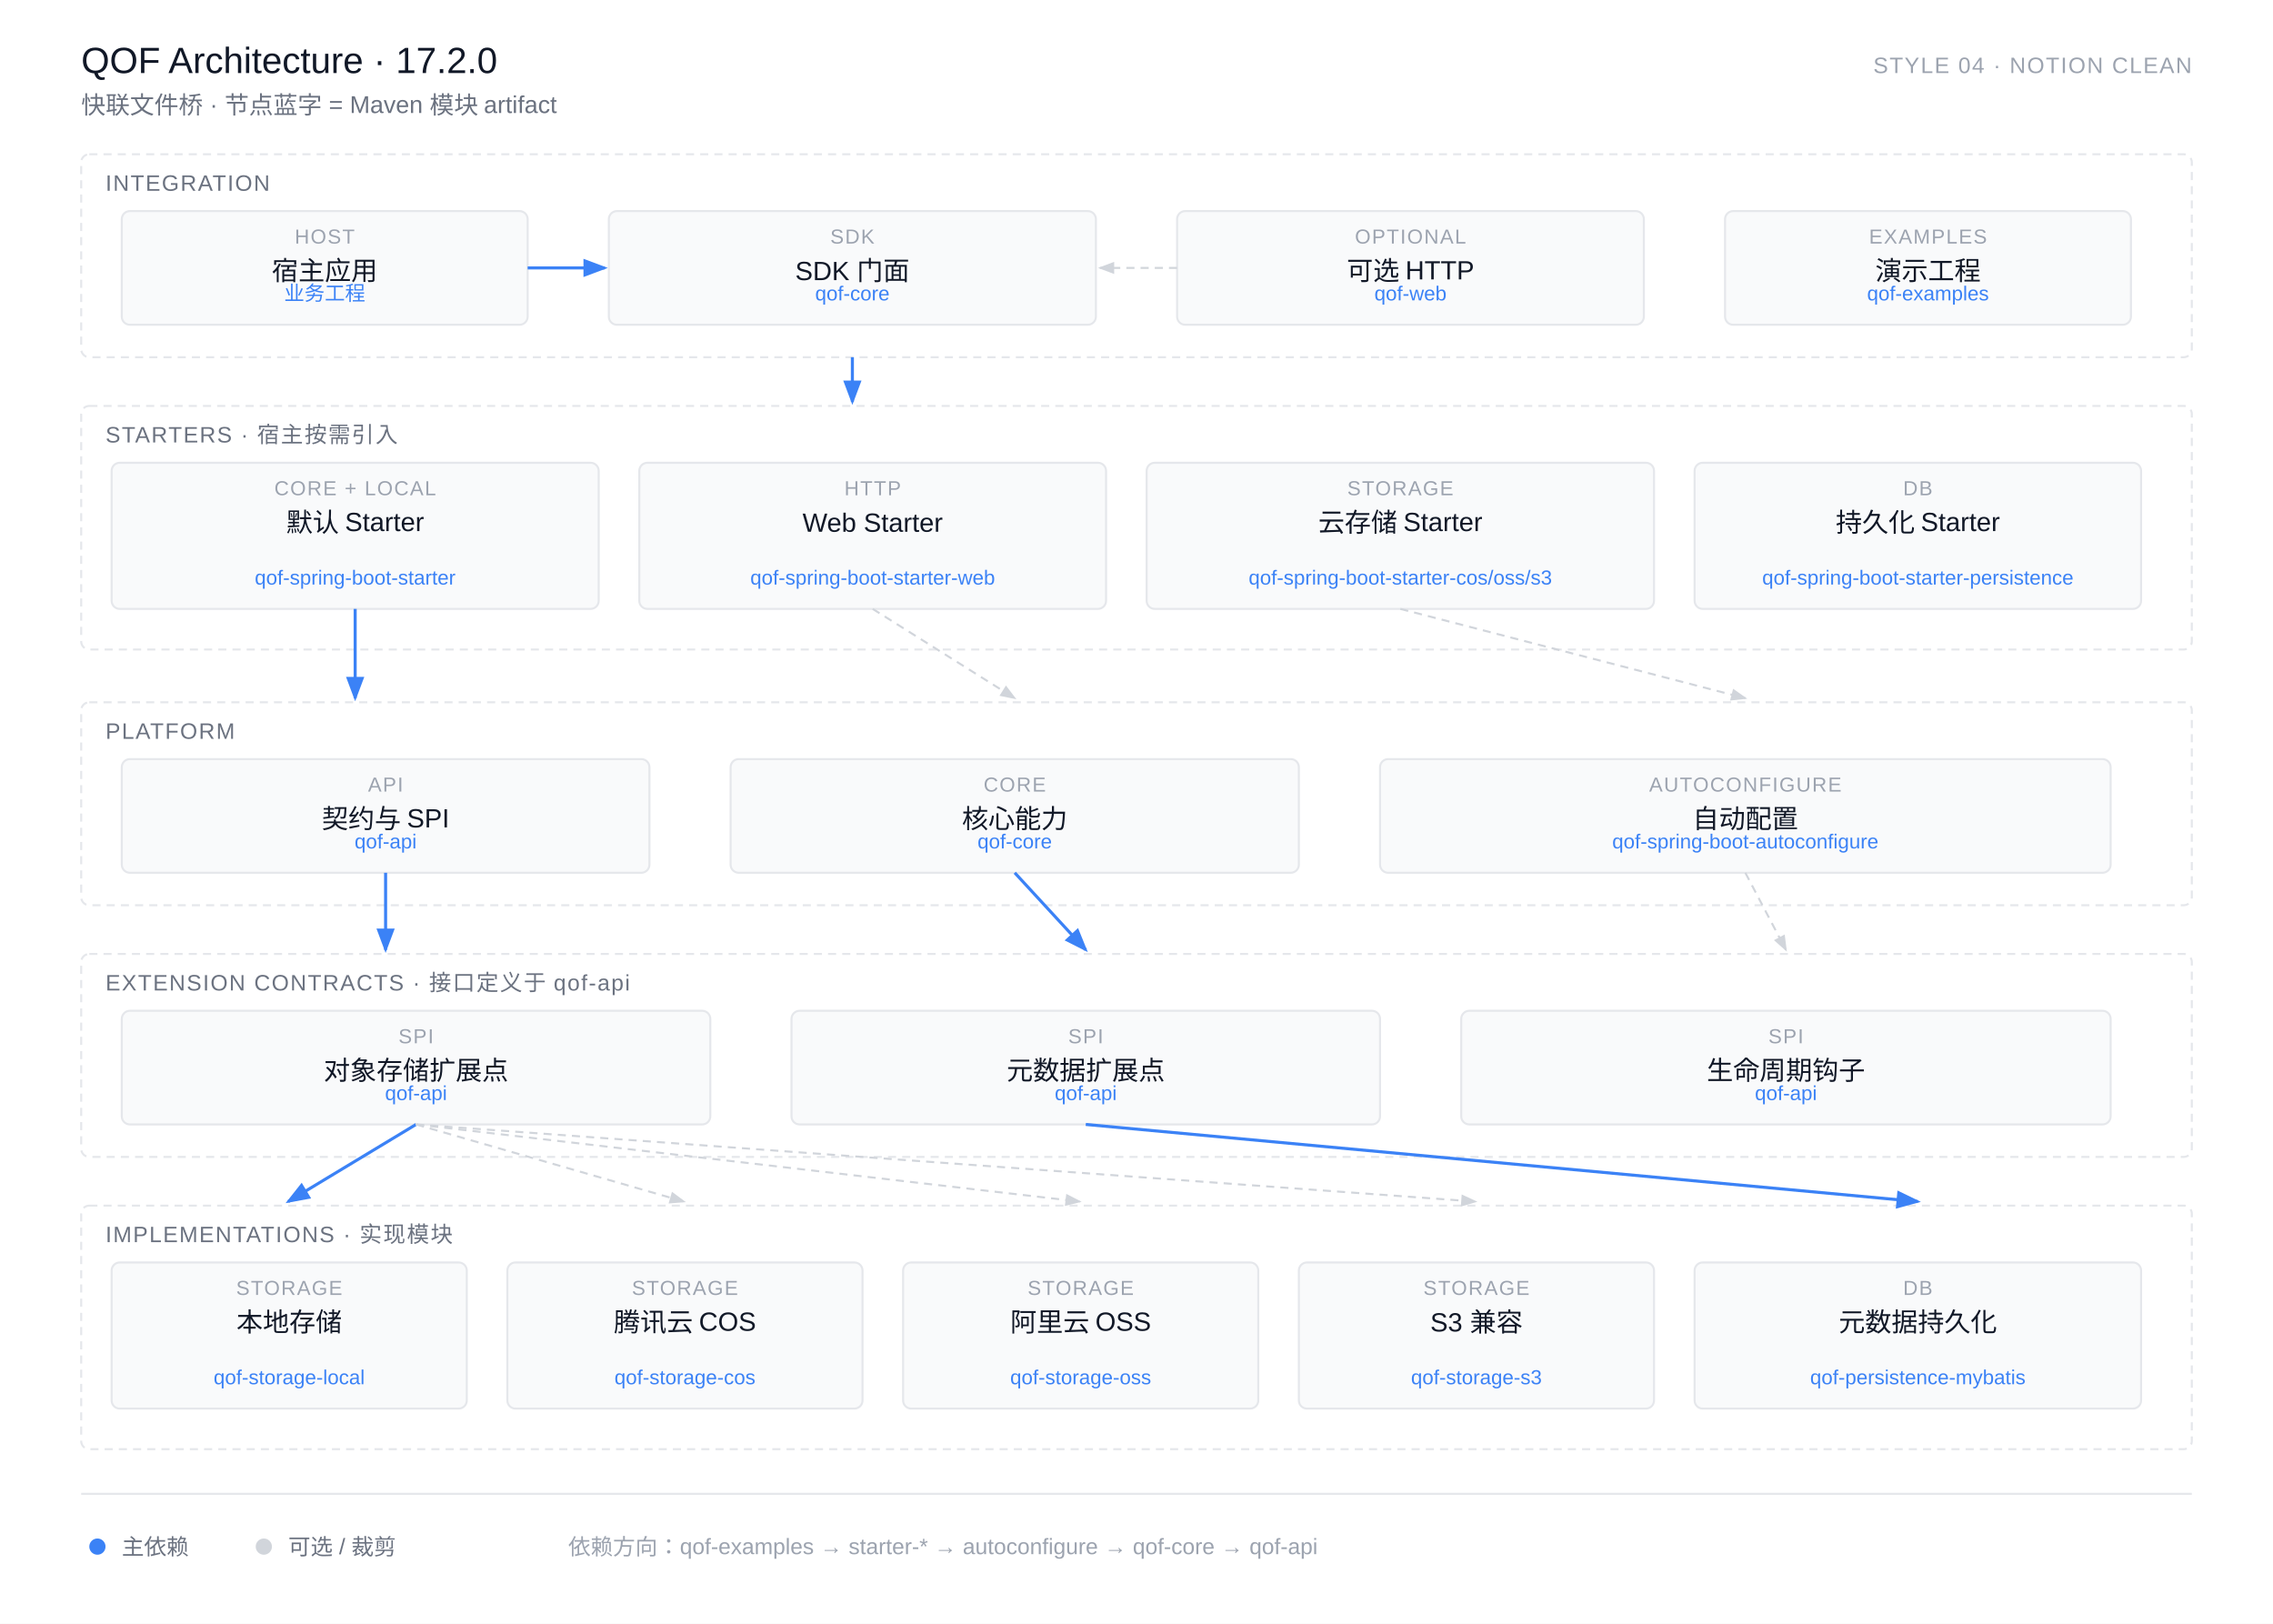
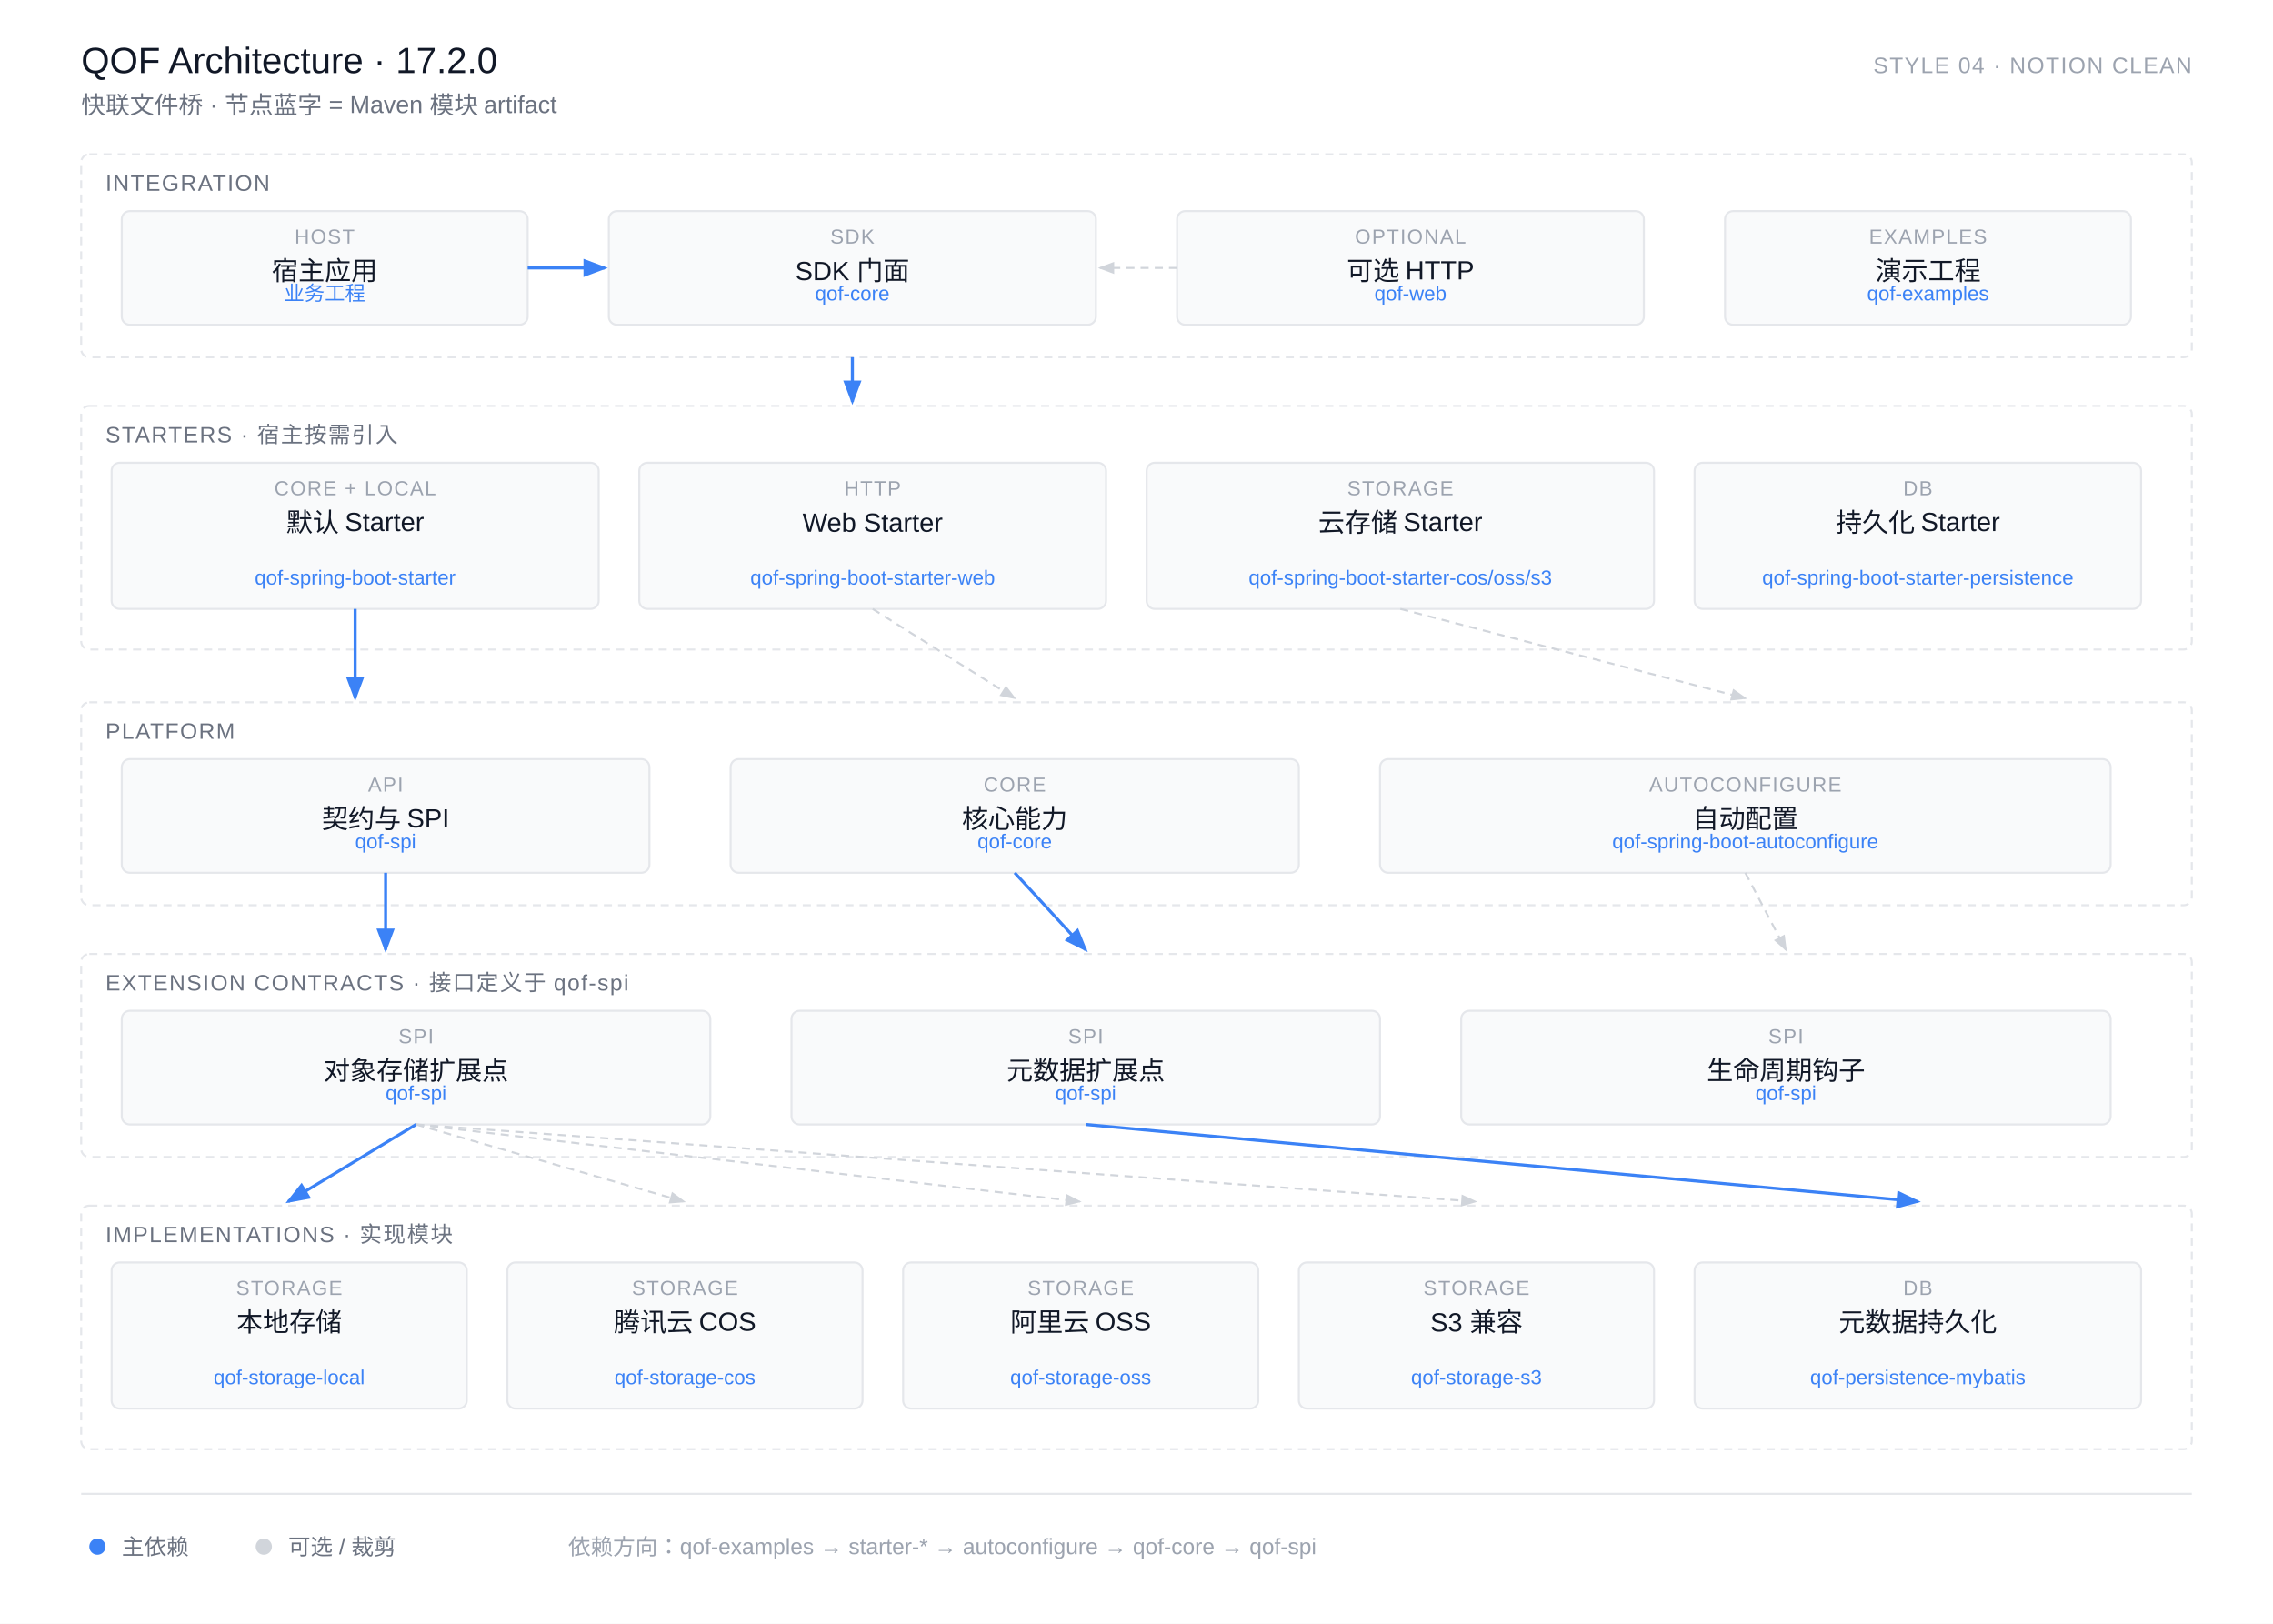
<svg xmlns="http://www.w3.org/2000/svg" viewBox="0 0 1120 800" width="1120" height="800">
  <defs>
    <marker id="arrow-blue" markerWidth="8" markerHeight="6" refX="7" refY="3" orient="auto">
      <polygon points="0 0, 8 3, 0 6" fill="#3b82f6" />
    </marker>
    <marker id="arrow-gray" markerWidth="8" markerHeight="6" refX="7" refY="3" orient="auto">
      <polygon points="0 0, 8 3, 0 6" fill="#d1d5db" />
    </marker>
    <style>
      text { font-family: -apple-system, BlinkMacSystemFont, "Segoe UI", "Helvetica Neue", Arial, "PingFang SC", "Microsoft YaHei", sans-serif; }
    </style>
  </defs>
  <rect width="1120" height="800" fill="#ffffff" />
  <text x="40" y="36" fill="#111827" font-size="18" font-weight="500">QOF Architecture · 17.2.0</text>
  <text x="40" y="56" fill="#6b7280" font-size="12">快联文件桥 · 节点蓝字 = Maven 模块 artifact</text>
  <text x="1080" y="36" text-anchor="end" fill="#9ca3af" font-size="11" letter-spacing="0.06em">STYLE 04 · NOTION CLEAN</text>
  <rect x="40" y="76" width="1040" height="100" rx="4" fill="none" stroke="#e5e7eb" stroke-width="1" stroke-dasharray="4,3" />
  <text x="52" y="94" fill="#6b7280" font-size="11" font-weight="500" letter-spacing="0.06em">INTEGRATION</text>
  <rect x="60" y="104" width="200" height="56" rx="4" fill="#f9fafb" stroke="#e5e7eb" stroke-width="1" />
  <text x="160.0" y="120" text-anchor="middle" fill="#9ca3af" font-size="10" font-weight="500" letter-spacing="0.06em">HOST</text>
  <text x="160.0" y="138" text-anchor="middle" fill="#111827" font-size="13" font-weight="500">宿主应用</text>
  <text x="160.0" y="148" text-anchor="middle" fill="#3b82f6" font-size="10" font-family="ui-monospace, SFMono-Regular, Menlo, Consolas, monospace">业务工程</text>
  <rect x="300" y="104" width="240" height="56" rx="4" fill="#f9fafb" stroke="#e5e7eb" stroke-width="1" />
  <text x="420.0" y="120" text-anchor="middle" fill="#9ca3af" font-size="10" font-weight="500" letter-spacing="0.06em">SDK</text>
  <text x="420.0" y="138" text-anchor="middle" fill="#111827" font-size="13" font-weight="500">SDK 门面</text>
  <text x="420.0" y="148" text-anchor="middle" fill="#3b82f6" font-size="10" font-family="ui-monospace, SFMono-Regular, Menlo, Consolas, monospace">qof-core</text>
  <rect x="580" y="104" width="230" height="56" rx="4" fill="#f9fafb" stroke="#e5e7eb" stroke-width="1" />
  <text x="695.0" y="120" text-anchor="middle" fill="#9ca3af" font-size="10" font-weight="500" letter-spacing="0.06em">OPTIONAL</text>
  <text x="695.0" y="138" text-anchor="middle" fill="#111827" font-size="13" font-weight="500">可选 HTTP</text>
  <text x="695.0" y="148" text-anchor="middle" fill="#3b82f6" font-size="10" font-family="ui-monospace, SFMono-Regular, Menlo, Consolas, monospace">qof-web</text>
  <rect x="850" y="104" width="200" height="56" rx="4" fill="#f9fafb" stroke="#e5e7eb" stroke-width="1" />
  <text x="950.0" y="120" text-anchor="middle" fill="#9ca3af" font-size="10" font-weight="500" letter-spacing="0.06em">EXAMPLES</text>
  <text x="950.0" y="138" text-anchor="middle" fill="#111827" font-size="13" font-weight="500">演示工程</text>
  <text x="950.0" y="148" text-anchor="middle" fill="#3b82f6" font-size="10" font-family="ui-monospace, SFMono-Regular, Menlo, Consolas, monospace">qof-examples</text>
  <line x1="260" y1="132" x2="298" y2="132" stroke="#3b82f6" stroke-width="1.5" marker-end="url(#arrow-blue)" />
  <line x1="580" y1="132" x2="542" y2="132" stroke="#d1d5db" stroke-width="1" stroke-dasharray="4,3" marker-end="url(#arrow-gray)" />
  <rect x="40" y="200" width="1040" height="120" rx="4" fill="none" stroke="#e5e7eb" stroke-width="1" stroke-dasharray="4,3" />
  <text x="52" y="218" fill="#6b7280" font-size="11" font-weight="500" letter-spacing="0.06em">STARTERS · 宿主按需引入</text>
  <rect x="55" y="228" width="240" height="72" rx="4" fill="#f9fafb" stroke="#e5e7eb" stroke-width="1" />
  <text x="175.0" y="244" text-anchor="middle" fill="#9ca3af" font-size="10" font-weight="500" letter-spacing="0.06em">CORE + LOCAL</text>
  <text x="175.0" y="262" text-anchor="middle" fill="#111827" font-size="13" font-weight="500">默认 Starter</text>
  <text x="175.0" y="288" text-anchor="middle" fill="#3b82f6" font-size="10" font-family="ui-monospace, SFMono-Regular, Menlo, Consolas, monospace">qof-spring-boot-starter</text>
  <rect x="315" y="228" width="230" height="72" rx="4" fill="#f9fafb" stroke="#e5e7eb" stroke-width="1" />
  <text x="430.0" y="244" text-anchor="middle" fill="#9ca3af" font-size="10" font-weight="500" letter-spacing="0.06em">HTTP</text>
  <text x="430.0" y="262" text-anchor="middle" fill="#111827" font-size="13" font-weight="500">Web Starter</text>
  <text x="430.0" y="288" text-anchor="middle" fill="#3b82f6" font-size="10" font-family="ui-monospace, SFMono-Regular, Menlo, Consolas, monospace">qof-spring-boot-starter-web</text>
  <rect x="565" y="228" width="250" height="72" rx="4" fill="#f9fafb" stroke="#e5e7eb" stroke-width="1" />
  <text x="690.0" y="244" text-anchor="middle" fill="#9ca3af" font-size="10" font-weight="500" letter-spacing="0.06em">STORAGE</text>
  <text x="690.0" y="262" text-anchor="middle" fill="#111827" font-size="13" font-weight="500">云存储 Starter</text>
  <text x="690.0" y="288" text-anchor="middle" fill="#3b82f6" font-size="10" font-family="ui-monospace, SFMono-Regular, Menlo, Consolas, monospace">qof-spring-boot-starter-cos/oss/s3</text>
  <rect x="835" y="228" width="220" height="72" rx="4" fill="#f9fafb" stroke="#e5e7eb" stroke-width="1" />
  <text x="945.0" y="244" text-anchor="middle" fill="#9ca3af" font-size="10" font-weight="500" letter-spacing="0.06em">DB</text>
  <text x="945.0" y="262" text-anchor="middle" fill="#111827" font-size="13" font-weight="500">持久化 Starter</text>
  <text x="945.0" y="288" text-anchor="middle" fill="#3b82f6" font-size="10" font-family="ui-monospace, SFMono-Regular, Menlo, Consolas, monospace">qof-spring-boot-starter-persistence</text>
  <line x1="420" y1="176" x2="420" y2="198" stroke="#3b82f6" stroke-width="1.5" marker-end="url(#arrow-blue)" />
  <rect x="40" y="346" width="1040" height="100" rx="4" fill="none" stroke="#e5e7eb" stroke-width="1" stroke-dasharray="4,3" />
  <text x="52" y="364" fill="#6b7280" font-size="11" font-weight="500" letter-spacing="0.06em">PLATFORM</text>
  <rect x="60" y="374" width="260" height="56" rx="4" fill="#f9fafb" stroke="#e5e7eb" stroke-width="1" />
  <text x="190.0" y="390" text-anchor="middle" fill="#9ca3af" font-size="10" font-weight="500" letter-spacing="0.06em">API</text>
  <text x="190.0" y="408" text-anchor="middle" fill="#111827" font-size="13" font-weight="500">契约与 SPI</text>
-   <text x="190.0" y="418" text-anchor="middle" fill="#3b82f6" font-size="10" font-family="ui-monospace, SFMono-Regular, Menlo, Consolas, monospace">qof-api</text>
+   <text x="190.0" y="418" text-anchor="middle" fill="#3b82f6" font-size="10" font-family="ui-monospace, SFMono-Regular, Menlo, Consolas, monospace">qof-spi</text>
  <rect x="360" y="374" width="280" height="56" rx="4" fill="#f9fafb" stroke="#e5e7eb" stroke-width="1" />
  <text x="500.0" y="390" text-anchor="middle" fill="#9ca3af" font-size="10" font-weight="500" letter-spacing="0.06em">CORE</text>
  <text x="500.0" y="408" text-anchor="middle" fill="#111827" font-size="13" font-weight="500">核心能力</text>
  <text x="500.0" y="418" text-anchor="middle" fill="#3b82f6" font-size="10" font-family="ui-monospace, SFMono-Regular, Menlo, Consolas, monospace">qof-core</text>
  <rect x="680" y="374" width="360" height="56" rx="4" fill="#f9fafb" stroke="#e5e7eb" stroke-width="1" />
  <text x="860.0" y="390" text-anchor="middle" fill="#9ca3af" font-size="10" font-weight="500" letter-spacing="0.06em">AUTOCONFIGURE</text>
  <text x="860.0" y="408" text-anchor="middle" fill="#111827" font-size="13" font-weight="500">自动配置</text>
  <text x="860.0" y="418" text-anchor="middle" fill="#3b82f6" font-size="10" font-family="ui-monospace, SFMono-Regular, Menlo, Consolas, monospace">qof-spring-boot-autoconfigure</text>
  <line x1="175" y1="300" x2="175" y2="344" stroke="#3b82f6" stroke-width="1.5" marker-end="url(#arrow-blue)" />
  <line x1="430" y1="300" x2="500" y2="344" stroke="#d1d5db" stroke-width="1" stroke-dasharray="4,3" marker-end="url(#arrow-gray)" />
  <line x1="690" y1="300" x2="860" y2="344" stroke="#d1d5db" stroke-width="1" stroke-dasharray="4,3" marker-end="url(#arrow-gray)" />
  <rect x="40" y="470" width="1040" height="100" rx="4" fill="none" stroke="#e5e7eb" stroke-width="1" stroke-dasharray="4,3" />
-   <text x="52" y="488" fill="#6b7280" font-size="11" font-weight="500" letter-spacing="0.06em">EXTENSION CONTRACTS · 接口定义于 qof-api</text>
+   <text x="52" y="488" fill="#6b7280" font-size="11" font-weight="500" letter-spacing="0.06em">EXTENSION CONTRACTS · 接口定义于 qof-spi</text>
  <rect x="60" y="498" width="290" height="56" rx="4" fill="#f9fafb" stroke="#e5e7eb" stroke-width="1" />
  <text x="205.0" y="514" text-anchor="middle" fill="#9ca3af" font-size="10" font-weight="500" letter-spacing="0.06em">SPI</text>
  <text x="205.0" y="532" text-anchor="middle" fill="#111827" font-size="13" font-weight="500">对象存储扩展点</text>
-   <text x="205.0" y="542" text-anchor="middle" fill="#3b82f6" font-size="10" font-family="ui-monospace, SFMono-Regular, Menlo, Consolas, monospace">qof-api</text>
+   <text x="205.0" y="542" text-anchor="middle" fill="#3b82f6" font-size="10" font-family="ui-monospace, SFMono-Regular, Menlo, Consolas, monospace">qof-spi</text>
  <rect x="390" y="498" width="290" height="56" rx="4" fill="#f9fafb" stroke="#e5e7eb" stroke-width="1" />
  <text x="535.0" y="514" text-anchor="middle" fill="#9ca3af" font-size="10" font-weight="500" letter-spacing="0.06em">SPI</text>
  <text x="535.0" y="532" text-anchor="middle" fill="#111827" font-size="13" font-weight="500">元数据扩展点</text>
-   <text x="535.0" y="542" text-anchor="middle" fill="#3b82f6" font-size="10" font-family="ui-monospace, SFMono-Regular, Menlo, Consolas, monospace">qof-api</text>
+   <text x="535.0" y="542" text-anchor="middle" fill="#3b82f6" font-size="10" font-family="ui-monospace, SFMono-Regular, Menlo, Consolas, monospace">qof-spi</text>
  <rect x="720" y="498" width="320" height="56" rx="4" fill="#f9fafb" stroke="#e5e7eb" stroke-width="1" />
  <text x="880.0" y="514" text-anchor="middle" fill="#9ca3af" font-size="10" font-weight="500" letter-spacing="0.06em">SPI</text>
  <text x="880.0" y="532" text-anchor="middle" fill="#111827" font-size="13" font-weight="500">生命周期钩子</text>
-   <text x="880.0" y="542" text-anchor="middle" fill="#3b82f6" font-size="10" font-family="ui-monospace, SFMono-Regular, Menlo, Consolas, monospace">qof-api</text>
+   <text x="880.0" y="542" text-anchor="middle" fill="#3b82f6" font-size="10" font-family="ui-monospace, SFMono-Regular, Menlo, Consolas, monospace">qof-spi</text>
  <line x1="190" y1="430" x2="190" y2="468" stroke="#3b82f6" stroke-width="1.5" marker-end="url(#arrow-blue)" />
  <line x1="500" y1="430" x2="535" y2="468" stroke="#3b82f6" stroke-width="1.5" marker-end="url(#arrow-blue)" />
  <line x1="860" y1="430" x2="880" y2="468" stroke="#d1d5db" stroke-width="1" stroke-dasharray="4,3" marker-end="url(#arrow-gray)" />
  <rect x="40" y="594" width="1040" height="120" rx="4" fill="none" stroke="#e5e7eb" stroke-width="1" stroke-dasharray="4,3" />
  <text x="52" y="612" fill="#6b7280" font-size="11" font-weight="500" letter-spacing="0.06em">IMPLEMENTATIONS · 实现模块</text>
  <rect x="55" y="622" width="175" height="72" rx="4" fill="#f9fafb" stroke="#e5e7eb" stroke-width="1" />
  <text x="142.5" y="638" text-anchor="middle" fill="#9ca3af" font-size="10" font-weight="500" letter-spacing="0.06em">STORAGE</text>
  <text x="142.5" y="656" text-anchor="middle" fill="#111827" font-size="13" font-weight="500">本地存储</text>
  <text x="142.5" y="682" text-anchor="middle" fill="#3b82f6" font-size="10" font-family="ui-monospace, SFMono-Regular, Menlo, Consolas, monospace">qof-storage-local</text>
  <rect x="250" y="622" width="175" height="72" rx="4" fill="#f9fafb" stroke="#e5e7eb" stroke-width="1" />
  <text x="337.5" y="638" text-anchor="middle" fill="#9ca3af" font-size="10" font-weight="500" letter-spacing="0.06em">STORAGE</text>
  <text x="337.5" y="656" text-anchor="middle" fill="#111827" font-size="13" font-weight="500">腾讯云 COS</text>
  <text x="337.5" y="682" text-anchor="middle" fill="#3b82f6" font-size="10" font-family="ui-monospace, SFMono-Regular, Menlo, Consolas, monospace">qof-storage-cos</text>
  <rect x="445" y="622" width="175" height="72" rx="4" fill="#f9fafb" stroke="#e5e7eb" stroke-width="1" />
  <text x="532.5" y="638" text-anchor="middle" fill="#9ca3af" font-size="10" font-weight="500" letter-spacing="0.06em">STORAGE</text>
  <text x="532.5" y="656" text-anchor="middle" fill="#111827" font-size="13" font-weight="500">阿里云 OSS</text>
  <text x="532.5" y="682" text-anchor="middle" fill="#3b82f6" font-size="10" font-family="ui-monospace, SFMono-Regular, Menlo, Consolas, monospace">qof-storage-oss</text>
  <rect x="640" y="622" width="175" height="72" rx="4" fill="#f9fafb" stroke="#e5e7eb" stroke-width="1" />
  <text x="727.5" y="638" text-anchor="middle" fill="#9ca3af" font-size="10" font-weight="500" letter-spacing="0.06em">STORAGE</text>
  <text x="727.5" y="656" text-anchor="middle" fill="#111827" font-size="13" font-weight="500">S3 兼容</text>
  <text x="727.5" y="682" text-anchor="middle" fill="#3b82f6" font-size="10" font-family="ui-monospace, SFMono-Regular, Menlo, Consolas, monospace">qof-storage-s3</text>
  <rect x="835" y="622" width="220" height="72" rx="4" fill="#f9fafb" stroke="#e5e7eb" stroke-width="1" />
  <text x="945.0" y="638" text-anchor="middle" fill="#9ca3af" font-size="10" font-weight="500" letter-spacing="0.06em">DB</text>
  <text x="945.0" y="656" text-anchor="middle" fill="#111827" font-size="13" font-weight="500">元数据持久化</text>
  <text x="945.0" y="682" text-anchor="middle" fill="#3b82f6" font-size="10" font-family="ui-monospace, SFMono-Regular, Menlo, Consolas, monospace">qof-persistence-mybatis</text>
  <line x1="205" y1="554" x2="142" y2="592" stroke="#3b82f6" stroke-width="1.5" marker-end="url(#arrow-blue)" />
  <line x1="205" y1="554" x2="337" y2="592" stroke="#d1d5db" stroke-width="1" stroke-dasharray="4,3" marker-end="url(#arrow-gray)" />
  <line x1="205" y1="554" x2="532" y2="592" stroke="#d1d5db" stroke-width="1" stroke-dasharray="4,3" marker-end="url(#arrow-gray)" />
  <line x1="205" y1="554" x2="727" y2="592" stroke="#d1d5db" stroke-width="1" stroke-dasharray="4,3" marker-end="url(#arrow-gray)" />
  <line x1="535" y1="554" x2="945" y2="592" stroke="#3b82f6" stroke-width="1.5" marker-end="url(#arrow-blue)" />
  <line x1="40" y1="736" x2="1080" y2="736" stroke="#e5e7eb" stroke-width="1" />
  <circle cx="48" cy="762" r="4" fill="#3b82f6" />
  <text x="60" y="766" fill="#6b7280" font-size="11">主依赖</text>
  <circle cx="130" cy="762" r="4" fill="#d1d5db" />
  <text x="142" y="766" fill="#6b7280" font-size="11">可选 / 裁剪</text>
-   <text x="280" y="766" fill="#9ca3af" font-size="11">依赖方向：qof-examples → starter-* → autoconfigure → qof-core → qof-api</text>
+   <text x="280" y="766" fill="#9ca3af" font-size="11">依赖方向：qof-examples → starter-* → autoconfigure → qof-core → qof-spi</text>
</svg>
